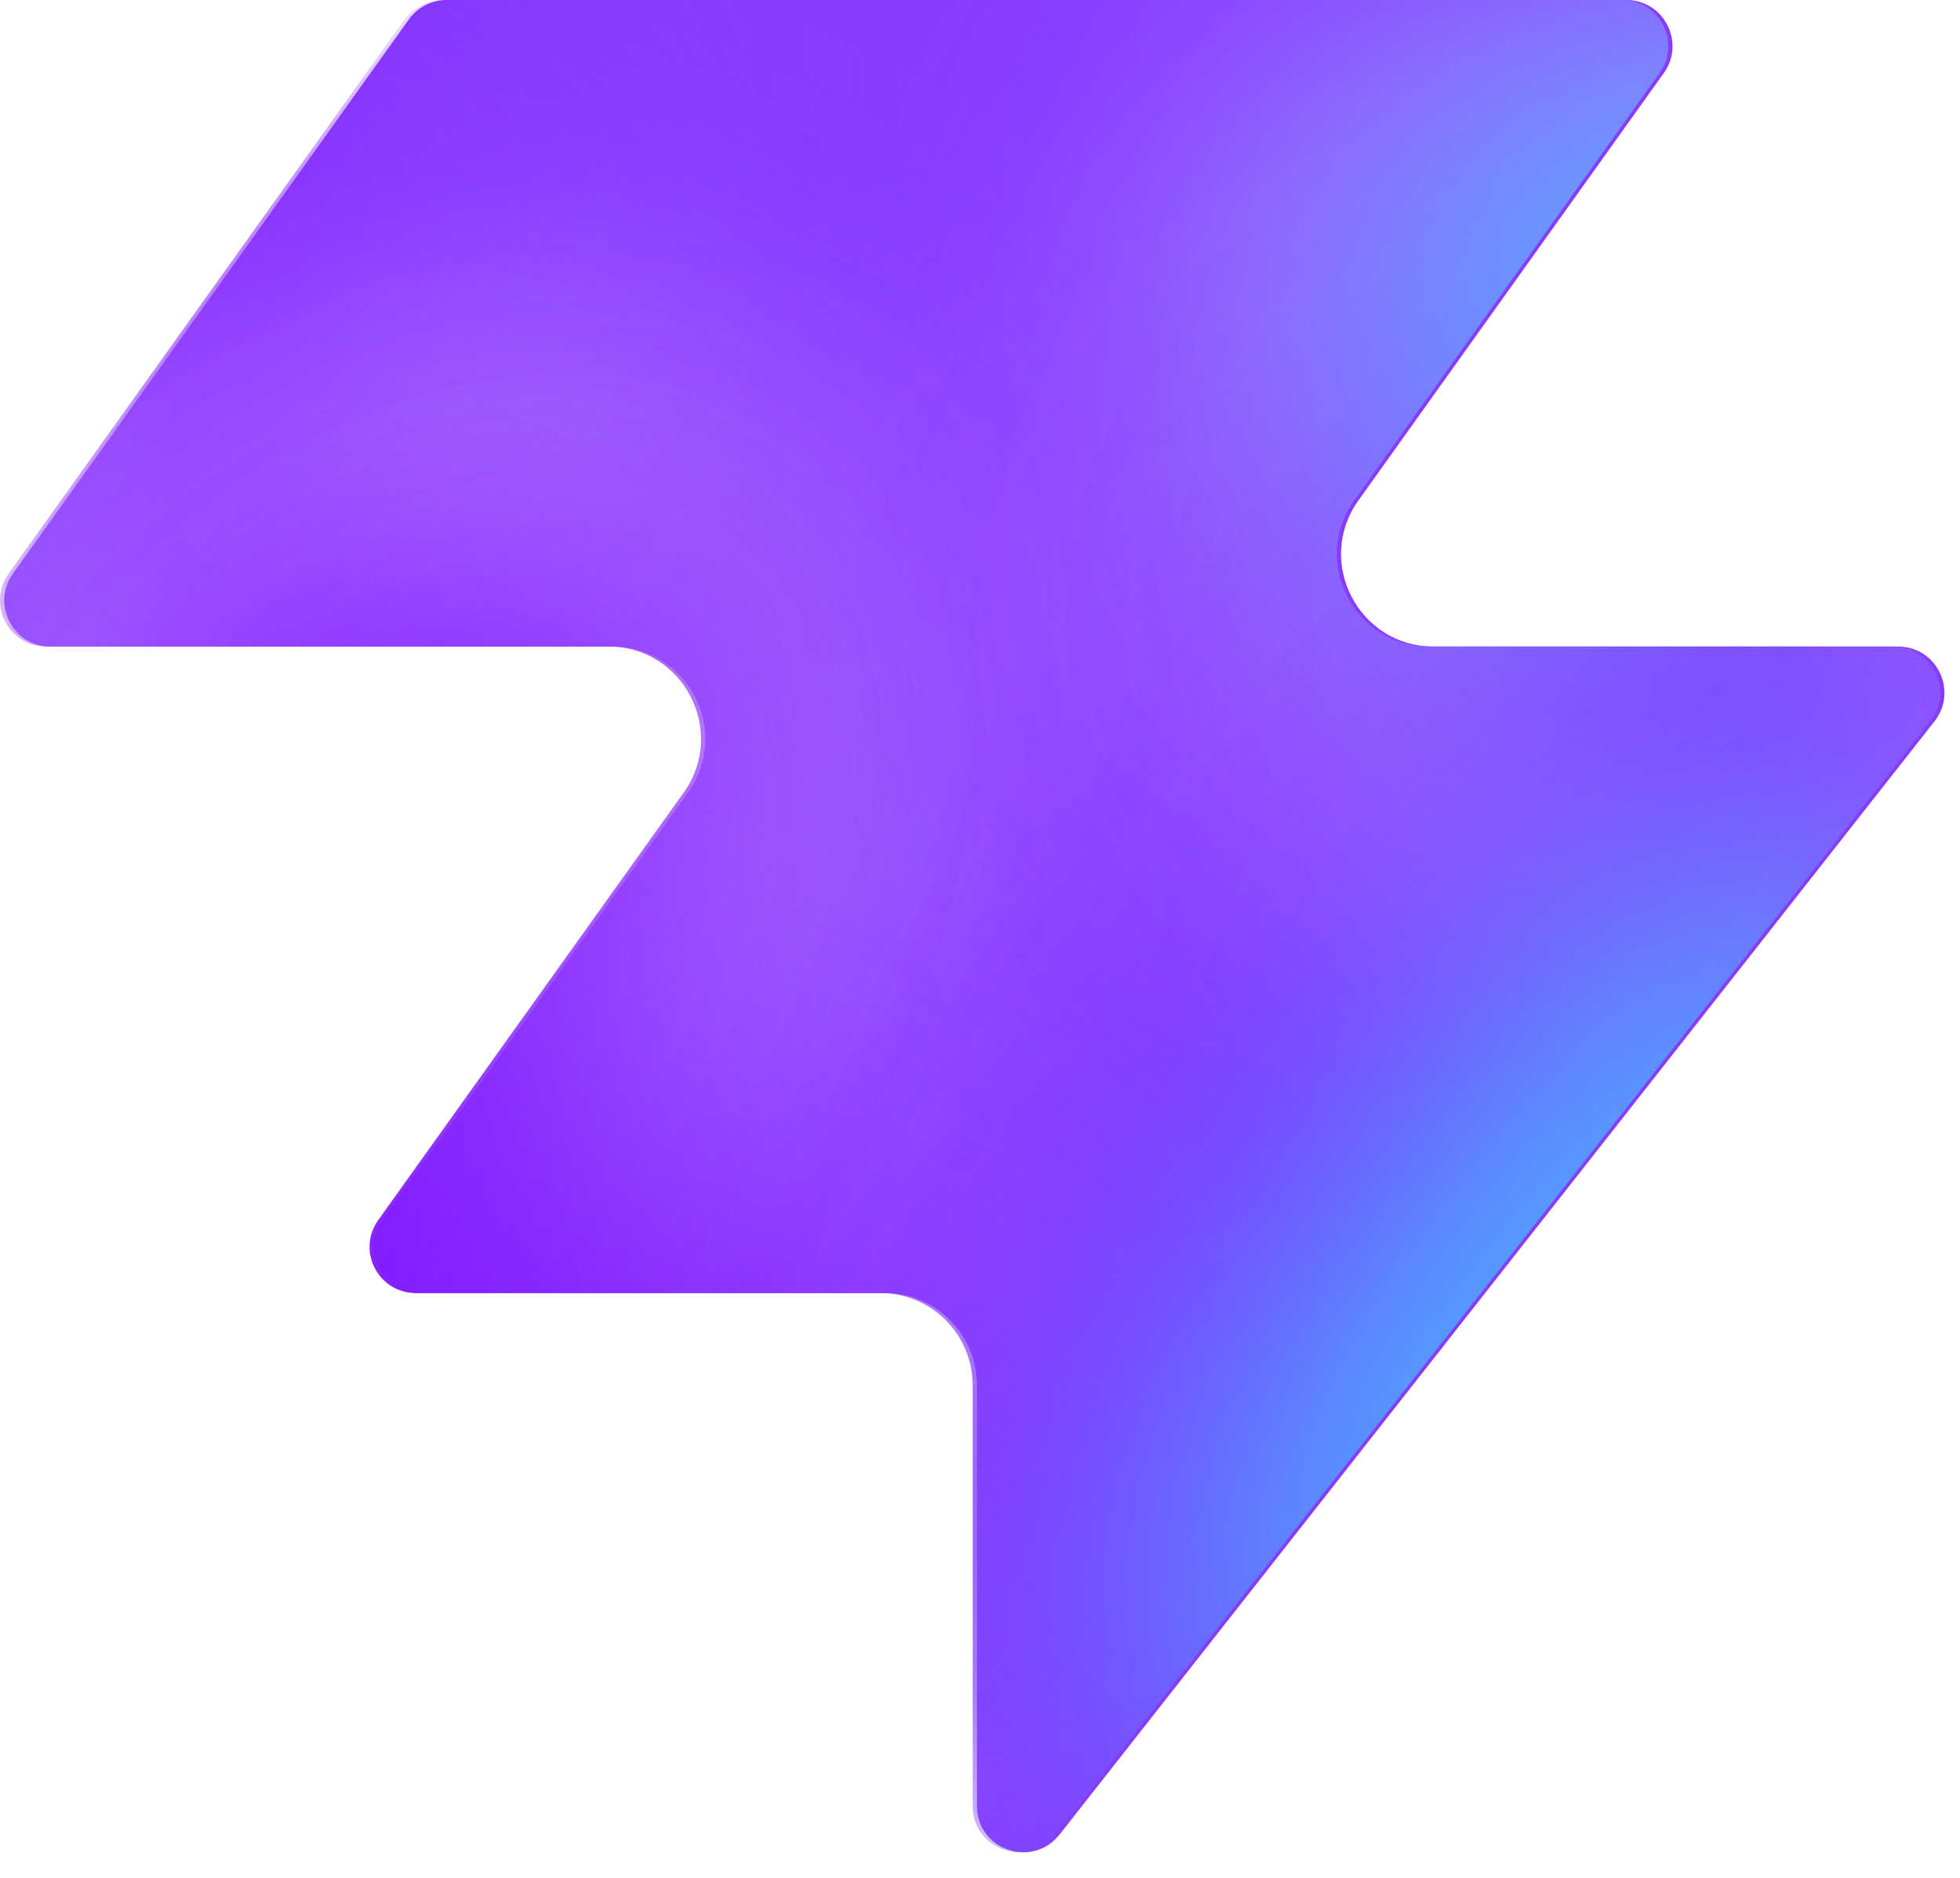
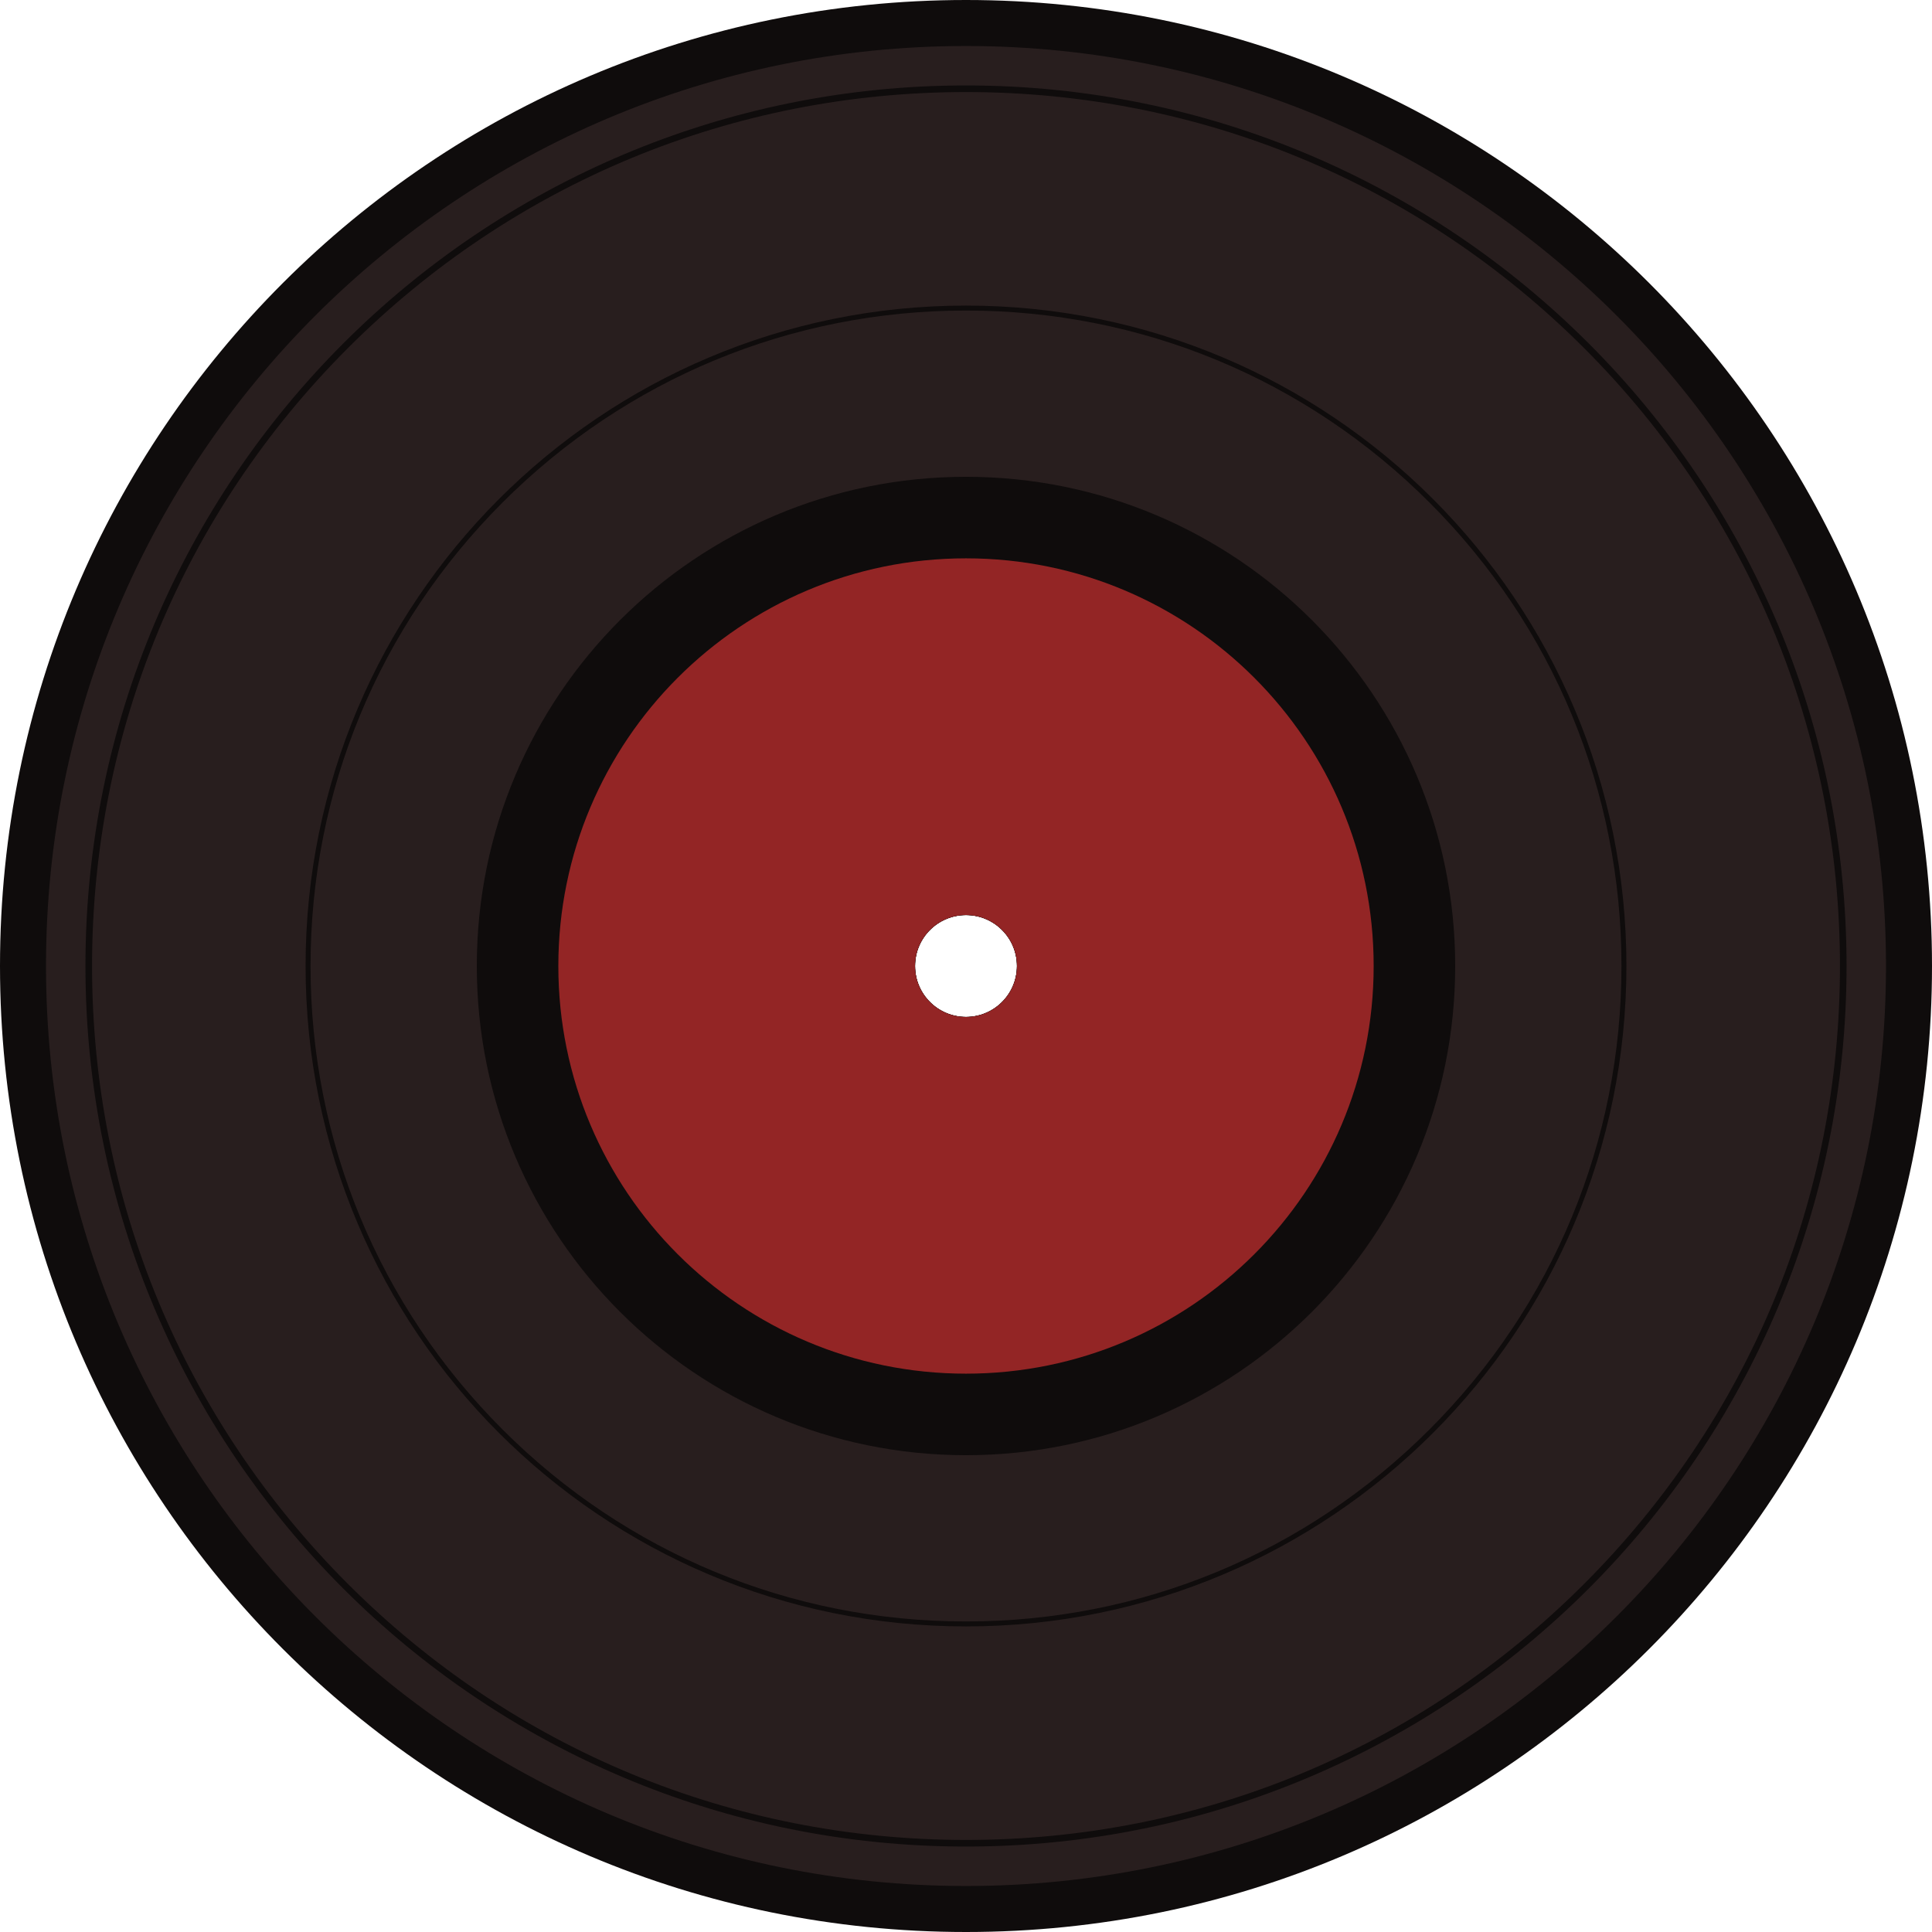
- <svg xmlns="http://www.w3.org/2000/svg" width="48" height="46" fill="none" viewBox="0 0 48 46">
-   <path fill="#863bff" d="M25.946 44.938c-.664.845-2.021.375-2.021-.698V33.937a2.26 2.26 0 0 0-2.262-2.262H10.287c-.92 0-1.456-1.04-.92-1.788l7.48-10.471c1.07-1.497 0-3.578-1.842-3.578H1.237c-.92 0-1.456-1.04-.92-1.788L10.013.474c.214-.297.556-.474.92-.474h28.894c.92 0 1.456 1.04.92 1.788l-7.48 10.471c-1.07 1.498 0 3.579 1.842 3.579h11.377c.943 0 1.473 1.088.89 1.83L25.947 44.94z" style="fill:#863bff;fill:color(display-p3 .525 .23 1);fill-opacity:1" />
-   <mask id="a" width="48" height="46" x="0" y="0" maskUnits="userSpaceOnUse" style="mask-type:alpha">
-     <path fill="#000" d="M25.842 44.938c-.664.844-2.021.375-2.021-.698V33.937a2.26 2.26 0 0 0-2.262-2.262H10.183c-.92 0-1.456-1.04-.92-1.788l7.48-10.471c1.07-1.498 0-3.579-1.842-3.579H1.133c-.92 0-1.456-1.04-.92-1.787L9.91.473c.214-.297.556-.474.92-.474h28.894c.92 0 1.456 1.04.92 1.788l-7.48 10.471c-1.07 1.498 0 3.578 1.842 3.578h11.377c.943 0 1.473 1.088.89 1.832L25.843 44.94z" style="fill:#000;fill-opacity:1" />
-   </mask>
-   <g mask="url(#a)">
-     <g filter="url(#b)">
-       <ellipse cx="5.508" cy="14.704" fill="#ede6ff" rx="5.508" ry="14.704" style="fill:#ede6ff;fill:color(display-p3 .927 .903 1);fill-opacity:1" transform="matrix(.00324 1 1 -.00324 -4.47 31.516)" />
-     </g>
-     <g filter="url(#c)">
-       <ellipse cx="10.399" cy="29.851" fill="#ede6ff" rx="10.399" ry="29.851" style="fill:#ede6ff;fill:color(display-p3 .927 .903 1);fill-opacity:1" transform="matrix(.00324 1 1 -.00324 -39.328 7.883)" />
-     </g>
-     <g filter="url(#d)">
-       <ellipse cx="5.508" cy="30.487" fill="#7e14ff" rx="5.508" ry="30.487" style="fill:#7e14ff;fill:color(display-p3 .492 .077 1);fill-opacity:1" transform="rotate(89.814 -25.913 -14.639)scale(1 -1)" />
-     </g>
-     <g filter="url(#e)">
-       <ellipse cx="5.508" cy="30.599" fill="#7e14ff" rx="5.508" ry="30.599" style="fill:#7e14ff;fill:color(display-p3 .492 .077 1);fill-opacity:1" transform="rotate(89.814 -32.644 -3.334)scale(1 -1)" />
-     </g>
-     <g filter="url(#f)">
-       <ellipse cx="5.508" cy="30.599" fill="#7e14ff" rx="5.508" ry="30.599" style="fill:#7e14ff;fill:color(display-p3 .492 .077 1);fill-opacity:1" transform="matrix(.00324 1 1 -.00324 -34.34 30.47)" />
-     </g>
-     <g filter="url(#g)">
-       <ellipse cx="14.072" cy="22.078" fill="#ede6ff" rx="14.072" ry="22.078" style="fill:#ede6ff;fill:color(display-p3 .927 .903 1);fill-opacity:1" transform="rotate(93.35 24.506 48.493)scale(-1 1)" />
-     </g>
-     <g filter="url(#h)">
-       <ellipse cx="3.47" cy="21.501" fill="#7e14ff" rx="3.47" ry="21.501" style="fill:#7e14ff;fill:color(display-p3 .492 .077 1);fill-opacity:1" transform="rotate(89.009 28.708 47.59)scale(-1 1)" />
-     </g>
-     <g filter="url(#i)">
-       <ellipse cx="3.47" cy="21.501" fill="#7e14ff" rx="3.47" ry="21.501" style="fill:#7e14ff;fill:color(display-p3 .492 .077 1);fill-opacity:1" transform="rotate(89.009 28.708 47.59)scale(-1 1)" />
-     </g>
-     <g filter="url(#j)">
-       <ellipse cx=".387" cy="8.972" fill="#7e14ff" rx="4.407" ry="29.108" style="fill:#7e14ff;fill:color(display-p3 .492 .077 1);fill-opacity:1" transform="rotate(39.51 .387 8.972)" />
-     </g>
-     <g filter="url(#k)">
-       <ellipse cx="47.523" cy="-6.092" fill="#7e14ff" rx="4.407" ry="29.108" style="fill:#7e14ff;fill:color(display-p3 .492 .077 1);fill-opacity:1" transform="rotate(37.892 47.523 -6.092)" />
-     </g>
-     <g filter="url(#l)">
-       <ellipse cx="41.412" cy="6.333" fill="#47bfff" rx="5.971" ry="9.665" style="fill:#47bfff;fill:color(display-p3 .28 .748 1);fill-opacity:1" transform="rotate(37.892 41.412 6.333)" />
-     </g>
-     <g filter="url(#m)">
-       <ellipse cx="-1.879" cy="38.332" fill="#7e14ff" rx="4.407" ry="29.108" style="fill:#7e14ff;fill:color(display-p3 .492 .077 1);fill-opacity:1" transform="rotate(37.892 -1.88 38.332)" />
-     </g>
-     <g filter="url(#n)">
-       <ellipse cx="-1.879" cy="38.332" fill="#7e14ff" rx="4.407" ry="29.108" style="fill:#7e14ff;fill:color(display-p3 .492 .077 1);fill-opacity:1" transform="rotate(37.892 -1.88 38.332)" />
-     </g>
-     <g filter="url(#o)">
-       <ellipse cx="35.651" cy="29.907" fill="#7e14ff" rx="4.407" ry="29.108" style="fill:#7e14ff;fill:color(display-p3 .492 .077 1);fill-opacity:1" transform="rotate(37.892 35.651 29.907)" />
-     </g>
-     <g filter="url(#p)">
-       <ellipse cx="38.418" cy="32.4" fill="#47bfff" rx="5.971" ry="15.297" style="fill:#47bfff;fill:color(display-p3 .28 .748 1);fill-opacity:1" transform="rotate(37.892 38.418 32.4)" />
+ <svg xmlns="http://www.w3.org/2000/svg" id="_レイヤー_2" data-name="レイヤー 2" viewBox="0 0 350.7 350.7">
+   <defs>
+     <style>
+       .cls-1 {
+         fill: #281e1e;
+       }
+ 
+       .cls-2 {
+         fill: #932525;
+       }
+ 
+       .cls-3 {
+         fill: #0f0c0c;
+       }
+     </style>
+   </defs>
+   <g id="_レイヤー_1-2" data-name="レイヤー 1">
+     <g>
+       <g>
+         <path class="cls-3" d="M175.35,0C78.51,0,0,78.51,0,175.35s78.51,175.35,175.35,175.35,175.35-78.51,175.35-175.35S272.19,0,175.35,0ZM175.35,184.6c-5.11,0-9.25-4.14-9.25-9.25s4.14-9.25,9.25-9.25,9.25,4.14,9.25,9.25-4.14,9.25-9.25,9.25Z" />
+         <path class="cls-1" d="M175.35,8.35C83.12,8.35,8.35,83.12,8.35,175.35s74.77,167,167,167,167-74.77,167-167S267.58,8.35,175.35,8.35ZM175.35,184.6c-5.11,0-9.25-4.14-9.25-9.25s4.14-9.25,9.25-9.25,9.25,4.14,9.25,9.25-4.14,9.25-9.25,9.25Z" />
+         <path class="cls-3" d="M175.35,86.55c-49.04,0-88.8,39.76-88.8,88.8s39.76,88.8,88.8,88.8,88.8-39.76,88.8-88.8-39.76-88.8-88.8-88.8ZM175.35,184.6c-5.11,0-9.25-4.14-9.25-9.25s4.14-9.25,9.25-9.25,9.25,4.14,9.25,9.25-4.14,9.25-9.25,9.25Z" />
+         <path class="cls-2" d="M175.35,101.35c-40.87,0-74,33.13-74,74s33.13,74,74,74,74-33.13,74-74-33.13-74-74-74ZM175.35,184.6c-5.11,0-9.25-4.14-9.25-9.25s4.14-9.25,9.25-9.25,9.25,4.14,9.25,9.25-4.14,9.25-9.25,9.25Z" />
+       </g>
+       <path class="cls-3" d="M175.35,16.71c42.37,0,82.21,16.5,112.18,46.46,29.96,29.96,46.46,69.8,46.46,112.18s-16.5,82.21-46.46,112.18c-29.96,29.96-69.8,46.46-112.18,46.46s-82.21-16.5-112.18-46.46c-29.96-29.96-46.46-69.8-46.46-112.18s16.5-82.21,46.46-112.18c29.96-29.96,69.8-46.46,112.18-46.46M175.35,15.51C87.07,15.51,15.51,87.07,15.51,175.35s71.56,159.84,159.84,159.84,159.84-71.56,159.84-159.84S263.63,15.51,175.35,15.51h0Z" />
+       <path class="cls-3" d="M175.35,56.37c31.78,0,61.66,12.38,84.13,34.85,22.47,22.47,34.85,52.35,34.85,84.13s-12.38,61.66-34.85,84.13c-22.47,22.47-52.35,34.85-84.13,34.85s-61.66-12.38-84.13-34.85-34.85-52.35-34.85-84.13,12.38-61.66,34.85-84.13c22.47-22.47,52.35-34.85,84.13-34.85M175.35,55.47c-66.21,0-119.88,53.67-119.88,119.88s53.67,119.88,119.88,119.88,119.88-53.67,119.88-119.88-53.67-119.88-119.88-119.88h0Z" />
    </g>
  </g>
-   <defs>
-     <filter id="b" width="60.045" height="41.654" x="-19.77" y="16.149" color-interpolation-filters="sRGB" filterUnits="userSpaceOnUse">
-       <feFlood flood-opacity="0" result="BackgroundImageFix" />
-       <feBlend in="SourceGraphic" in2="BackgroundImageFix" result="shape" />
-       <feGaussianBlur result="effect1_foregroundBlur_2002_17158" stdDeviation="7.659" />
-     </filter>
-     <filter id="c" width="90.34" height="51.437" x="-54.613" y="-7.533" color-interpolation-filters="sRGB" filterUnits="userSpaceOnUse">
-       <feFlood flood-opacity="0" result="BackgroundImageFix" />
-       <feBlend in="SourceGraphic" in2="BackgroundImageFix" result="shape" />
-       <feGaussianBlur result="effect1_foregroundBlur_2002_17158" stdDeviation="7.659" />
-     </filter>
-     <filter id="d" width="79.355" height="29.4" x="-49.64" y="2.03" color-interpolation-filters="sRGB" filterUnits="userSpaceOnUse">
-       <feFlood flood-opacity="0" result="BackgroundImageFix" />
-       <feBlend in="SourceGraphic" in2="BackgroundImageFix" result="shape" />
-       <feGaussianBlur result="effect1_foregroundBlur_2002_17158" stdDeviation="4.596" />
-     </filter>
-     <filter id="e" width="79.579" height="29.4" x="-45.045" y="20.029" color-interpolation-filters="sRGB" filterUnits="userSpaceOnUse">
-       <feFlood flood-opacity="0" result="BackgroundImageFix" />
-       <feBlend in="SourceGraphic" in2="BackgroundImageFix" result="shape" />
-       <feGaussianBlur result="effect1_foregroundBlur_2002_17158" stdDeviation="4.596" />
-     </filter>
-     <filter id="f" width="79.579" height="29.4" x="-43.513" y="21.178" color-interpolation-filters="sRGB" filterUnits="userSpaceOnUse">
-       <feFlood flood-opacity="0" result="BackgroundImageFix" />
-       <feBlend in="SourceGraphic" in2="BackgroundImageFix" result="shape" />
-       <feGaussianBlur result="effect1_foregroundBlur_2002_17158" stdDeviation="4.596" />
-     </filter>
-     <filter id="g" width="74.749" height="58.852" x="15.756" y="-17.901" color-interpolation-filters="sRGB" filterUnits="userSpaceOnUse">
-       <feFlood flood-opacity="0" result="BackgroundImageFix" />
-       <feBlend in="SourceGraphic" in2="BackgroundImageFix" result="shape" />
-       <feGaussianBlur result="effect1_foregroundBlur_2002_17158" stdDeviation="7.659" />
-     </filter>
-     <filter id="h" width="61.377" height="25.362" x="23.548" y="2.284" color-interpolation-filters="sRGB" filterUnits="userSpaceOnUse">
-       <feFlood flood-opacity="0" result="BackgroundImageFix" />
-       <feBlend in="SourceGraphic" in2="BackgroundImageFix" result="shape" />
-       <feGaussianBlur result="effect1_foregroundBlur_2002_17158" stdDeviation="4.596" />
-     </filter>
-     <filter id="i" width="61.377" height="25.362" x="23.548" y="2.284" color-interpolation-filters="sRGB" filterUnits="userSpaceOnUse">
-       <feFlood flood-opacity="0" result="BackgroundImageFix" />
-       <feBlend in="SourceGraphic" in2="BackgroundImageFix" result="shape" />
-       <feGaussianBlur result="effect1_foregroundBlur_2002_17158" stdDeviation="4.596" />
-     </filter>
-     <filter id="j" width="56.045" height="63.649" x="-27.636" y="-22.853" color-interpolation-filters="sRGB" filterUnits="userSpaceOnUse">
-       <feFlood flood-opacity="0" result="BackgroundImageFix" />
-       <feBlend in="SourceGraphic" in2="BackgroundImageFix" result="shape" />
-       <feGaussianBlur result="effect1_foregroundBlur_2002_17158" stdDeviation="4.596" />
-     </filter>
-     <filter id="k" width="54.814" height="64.646" x="20.116" y="-38.415" color-interpolation-filters="sRGB" filterUnits="userSpaceOnUse">
-       <feFlood flood-opacity="0" result="BackgroundImageFix" />
-       <feBlend in="SourceGraphic" in2="BackgroundImageFix" result="shape" />
-       <feGaussianBlur result="effect1_foregroundBlur_2002_17158" stdDeviation="4.596" />
-     </filter>
-     <filter id="l" width="33.541" height="35.313" x="24.641" y="-11.323" color-interpolation-filters="sRGB" filterUnits="userSpaceOnUse">
-       <feFlood flood-opacity="0" result="BackgroundImageFix" />
-       <feBlend in="SourceGraphic" in2="BackgroundImageFix" result="shape" />
-       <feGaussianBlur result="effect1_foregroundBlur_2002_17158" stdDeviation="4.596" />
-     </filter>
-     <filter id="m" width="54.814" height="64.646" x="-29.286" y="6.009" color-interpolation-filters="sRGB" filterUnits="userSpaceOnUse">
-       <feFlood flood-opacity="0" result="BackgroundImageFix" />
-       <feBlend in="SourceGraphic" in2="BackgroundImageFix" result="shape" />
-       <feGaussianBlur result="effect1_foregroundBlur_2002_17158" stdDeviation="4.596" />
-     </filter>
-     <filter id="n" width="54.814" height="64.646" x="-29.286" y="6.009" color-interpolation-filters="sRGB" filterUnits="userSpaceOnUse">
-       <feFlood flood-opacity="0" result="BackgroundImageFix" />
-       <feBlend in="SourceGraphic" in2="BackgroundImageFix" result="shape" />
-       <feGaussianBlur result="effect1_foregroundBlur_2002_17158" stdDeviation="4.596" />
-     </filter>
-     <filter id="o" width="54.814" height="64.646" x="8.244" y="-2.416" color-interpolation-filters="sRGB" filterUnits="userSpaceOnUse">
-       <feFlood flood-opacity="0" result="BackgroundImageFix" />
-       <feBlend in="SourceGraphic" in2="BackgroundImageFix" result="shape" />
-       <feGaussianBlur result="effect1_foregroundBlur_2002_17158" stdDeviation="4.596" />
-     </filter>
-     <filter id="p" width="39.409" height="43.623" x="18.713" y="10.588" color-interpolation-filters="sRGB" filterUnits="userSpaceOnUse">
-       <feFlood flood-opacity="0" result="BackgroundImageFix" />
-       <feBlend in="SourceGraphic" in2="BackgroundImageFix" result="shape" />
-       <feGaussianBlur result="effect1_foregroundBlur_2002_17158" stdDeviation="4.596" />
-     </filter>
-   </defs>
</svg>
